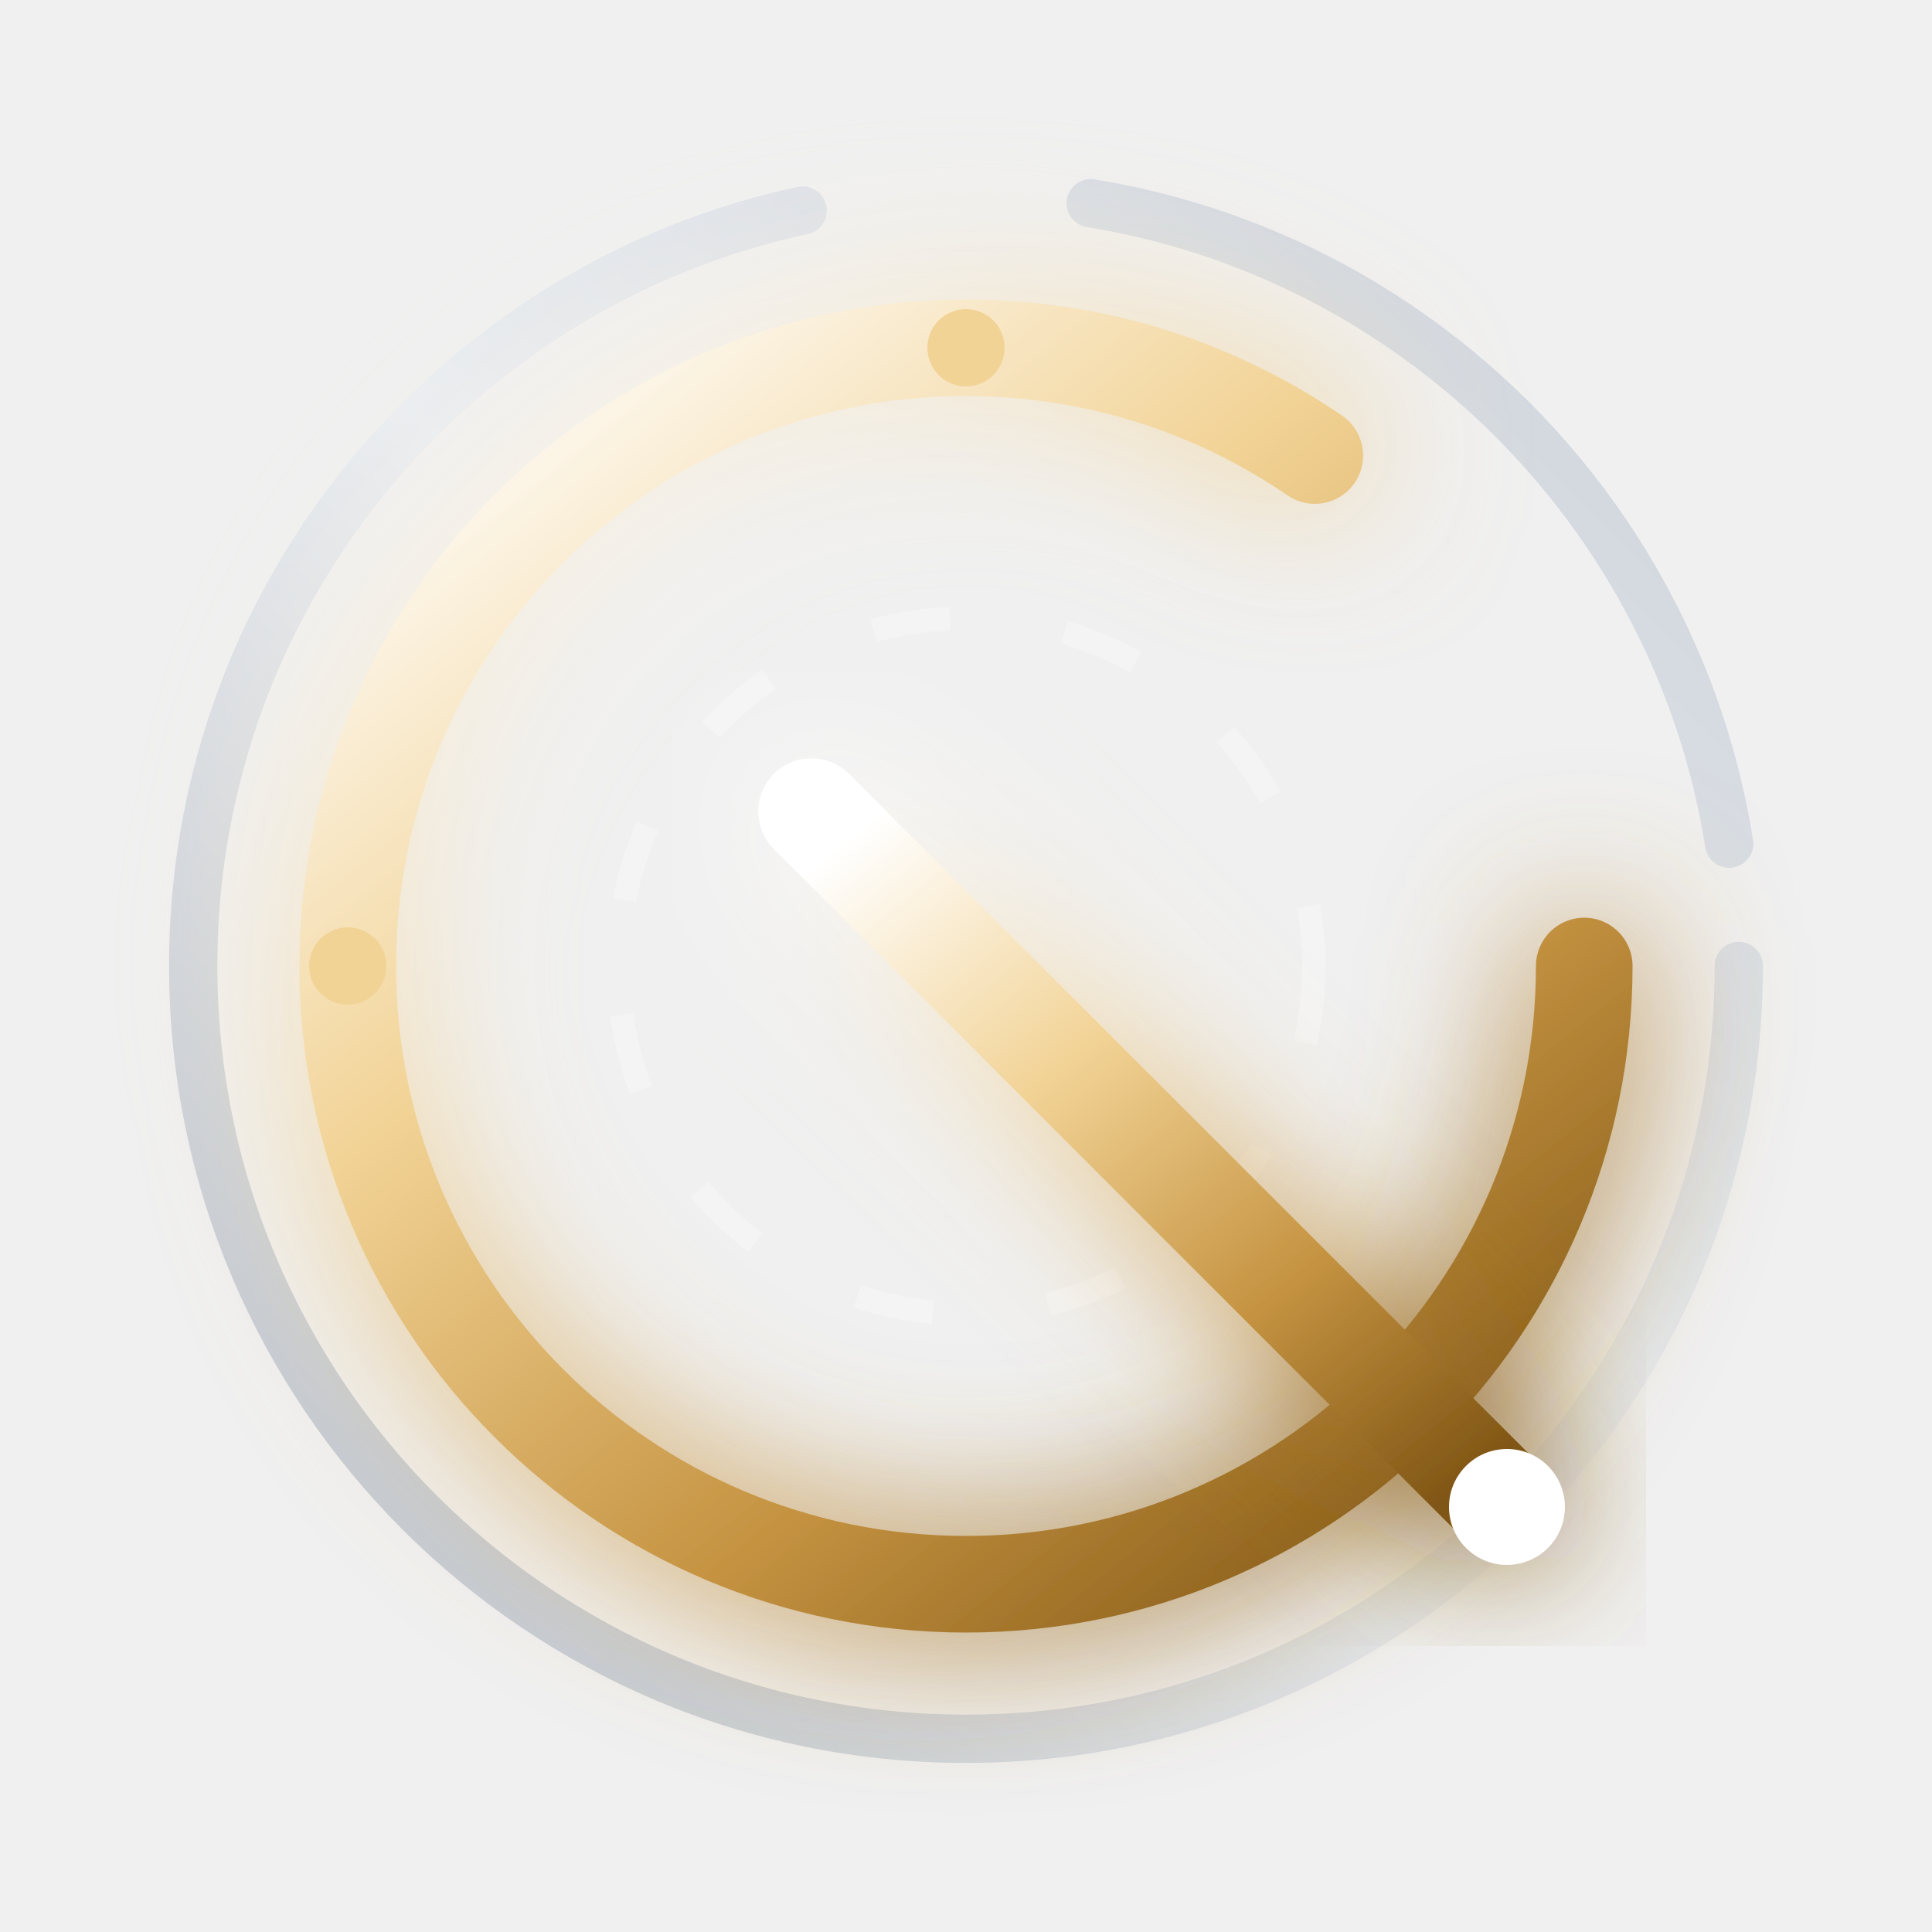
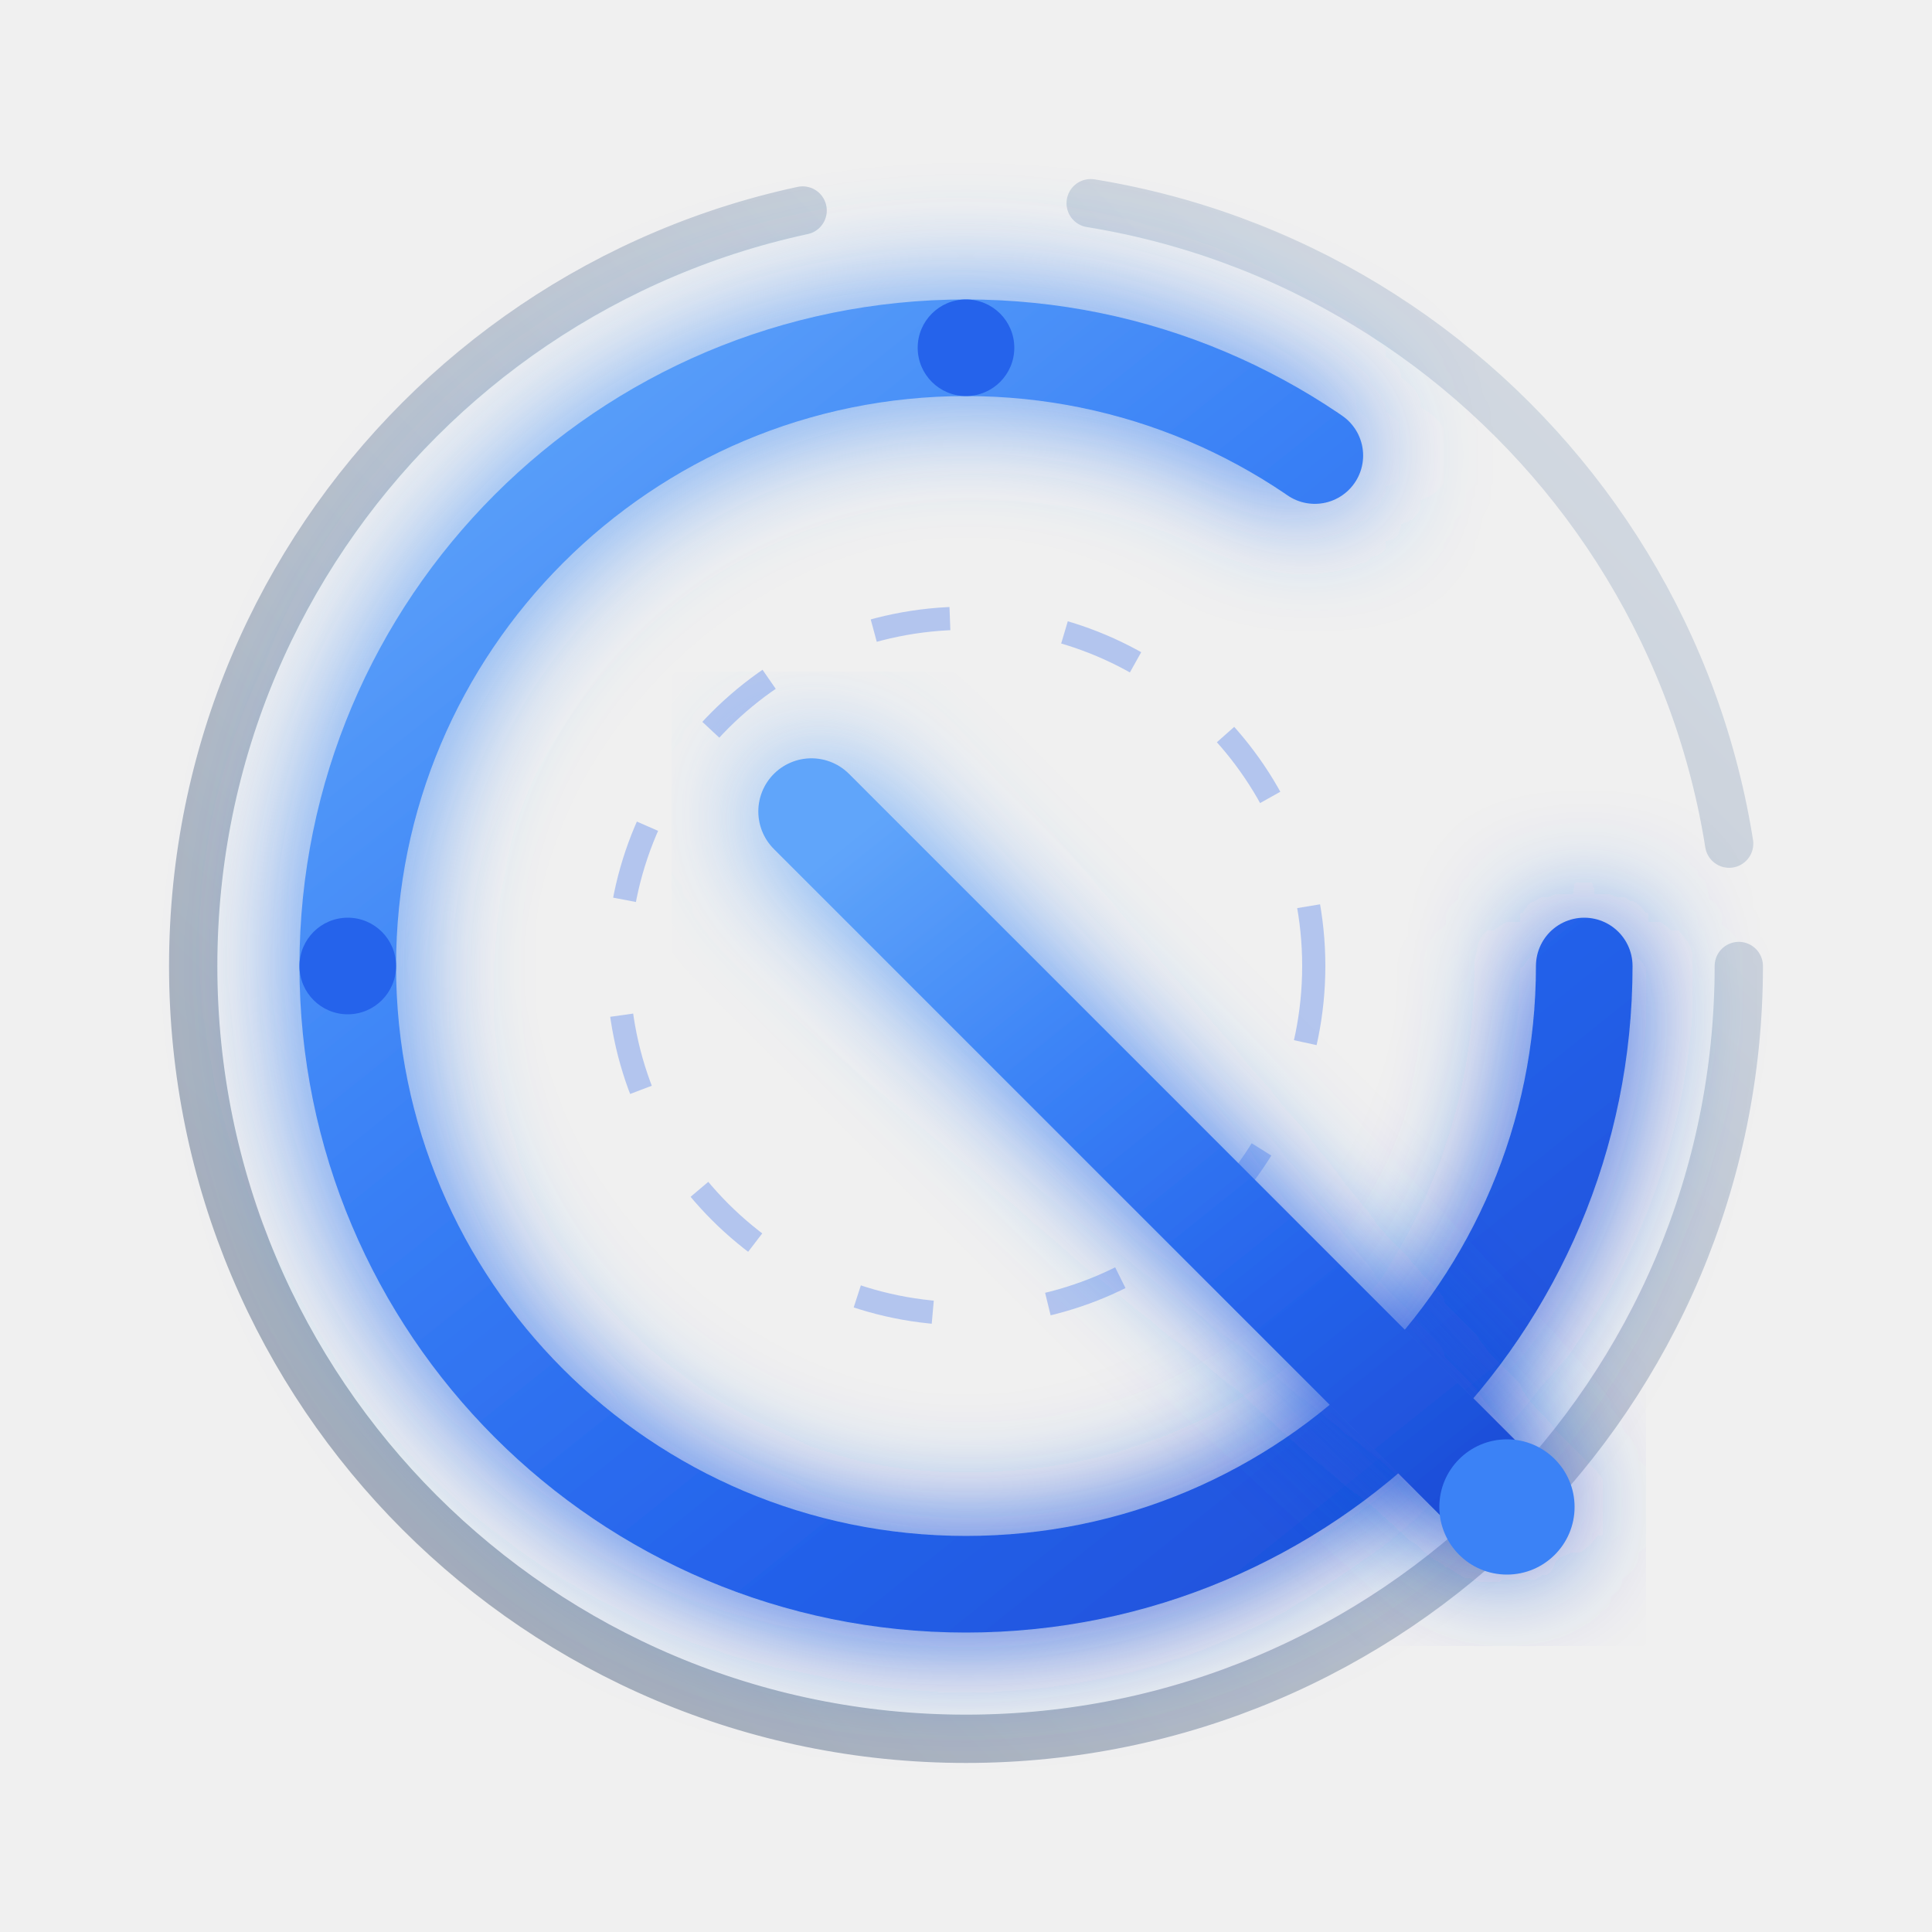
<svg xmlns="http://www.w3.org/2000/svg" viewBox="0 0 100 100" fill="none">
  <defs>
-     <linearGradient id="qGoldGrad" x1="10%" y1="0%" x2="90%" y2="100%">
-       <stop offset="0%" stop-color="#FFFFFF" />
-       <stop offset="35%" stop-color="#F2D396" />
-       <stop offset="70%" stop-color="#C59341" />
-       <stop offset="100%" stop-color="#805615" />
+     <linearGradient id="qBlueGrad" x1="10%" y1="0%" x2="90%" y2="100%">
+       <stop offset="0%" stop-color="#60A5FA" />
+       <stop offset="35%" stop-color="#3B82F6" />
+       <stop offset="70%" stop-color="#2563EB" />
+       <stop offset="100%" stop-color="#1D4ED8" />
    </linearGradient>
-     <linearGradient id="qPlatGrad" x1="0%" y1="100%" x2="100%" y2="0%">
+     <linearGradient id="qSlateGrad" x1="0%" y1="100%" x2="100%" y2="0%">
      <stop offset="0%" stop-color="#64748B" />
-       <stop offset="50%" stop-color="#E2E8F0" />
-       <stop offset="100%" stop-color="#94A3B8" />
+       <stop offset="50%" stop-color="#94A3B8" />
+       <stop offset="100%" stop-color="#CBD5E1" />
    </linearGradient>
    <filter id="qGlow" x="-20%" y="-20%" width="140%" height="140%">
-       <feGaussianBlur stdDeviation="4" result="blur" />
+       <feGaussianBlur stdDeviation="3" result="blur" />
      <feComposite in="SourceGraphic" in2="blur" operator="over" />
    </filter>
  </defs>
-   <circle cx="50" cy="50" r="40" stroke="url(#qPlatGrad)" stroke-width="2.5" stroke-dasharray="180 15 50 15" stroke-linecap="round" opacity="0.4" />
-   <circle cx="50" cy="50" r="32" stroke="url(#qGoldGrad)" stroke-width="5" stroke-linecap="round" filter="url(#qGlow)" stroke-dasharray="170 35" />
-   <circle cx="50" cy="50" r="18" stroke="#FFFFFF" stroke-width="1.2" stroke-opacity="0.3" stroke-dasharray="4 6" />
-   <line x1="42" y1="42" x2="78" y2="78" stroke="url(#qGoldGrad)" stroke-width="5.5" stroke-linecap="round" filter="url(#qGlow)" />
-   <circle cx="78" cy="78" r="3" fill="#FFFFFF" />
-   <circle cx="50" cy="18" r="2" fill="#F2D396" />
-   <circle cx="18" cy="50" r="2" fill="#F2D396" />
+   <circle cx="50" cy="50" r="40" stroke="url(#qSlateGrad)" stroke-width="2.5" stroke-dasharray="180 15 50 15" stroke-linecap="round" opacity="0.6" />
+   <circle cx="50" cy="50" r="32" stroke="url(#qBlueGrad)" stroke-width="5" stroke-linecap="round" filter="url(#qGlow)" stroke-dasharray="170 35" />
+   <circle cx="50" cy="50" r="18" stroke="#2563EB" stroke-width="1.2" stroke-opacity="0.3" stroke-dasharray="4 6" />
+   <line x1="42" y1="42" x2="78" y2="78" stroke="url(#qBlueGrad)" stroke-width="5.5" stroke-linecap="round" filter="url(#qGlow)" />
+   <circle cx="78" cy="78" r="3.5" fill="#3B82F6" />
+   <circle cx="50" cy="18" r="2.5" fill="#2563EB" />
+   <circle cx="18" cy="50" r="2.5" fill="#2563EB" />
</svg>
